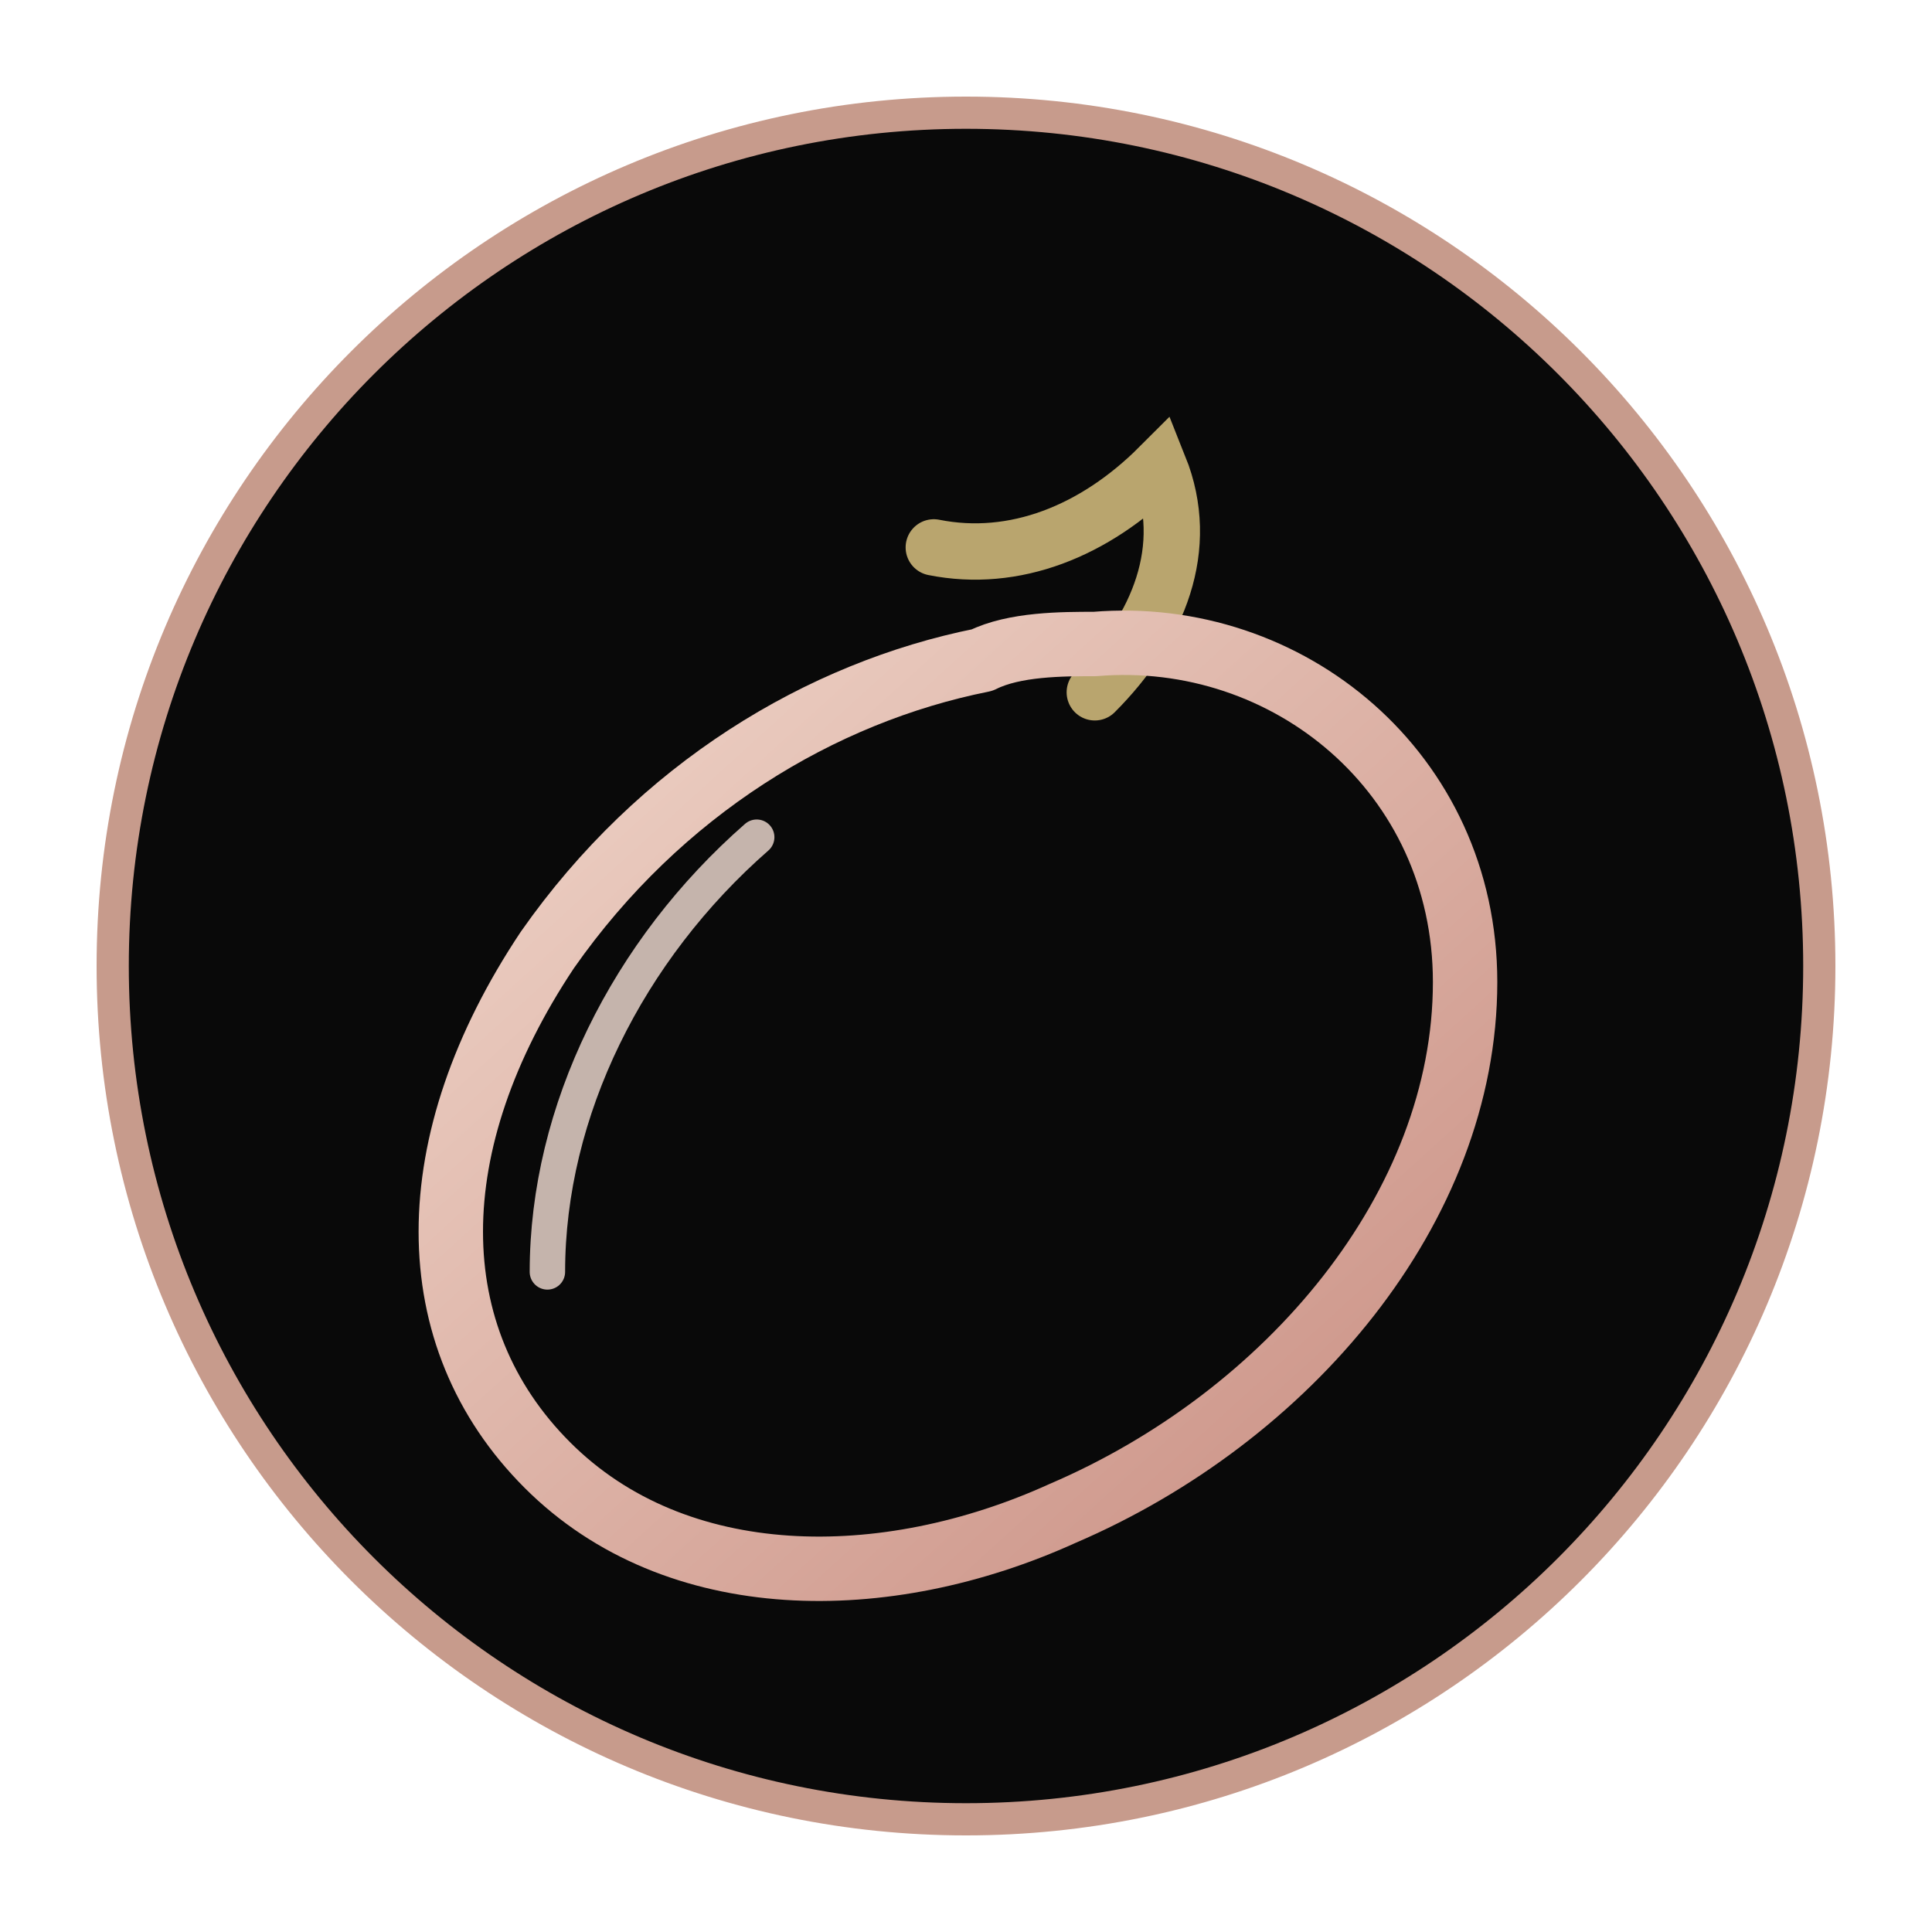
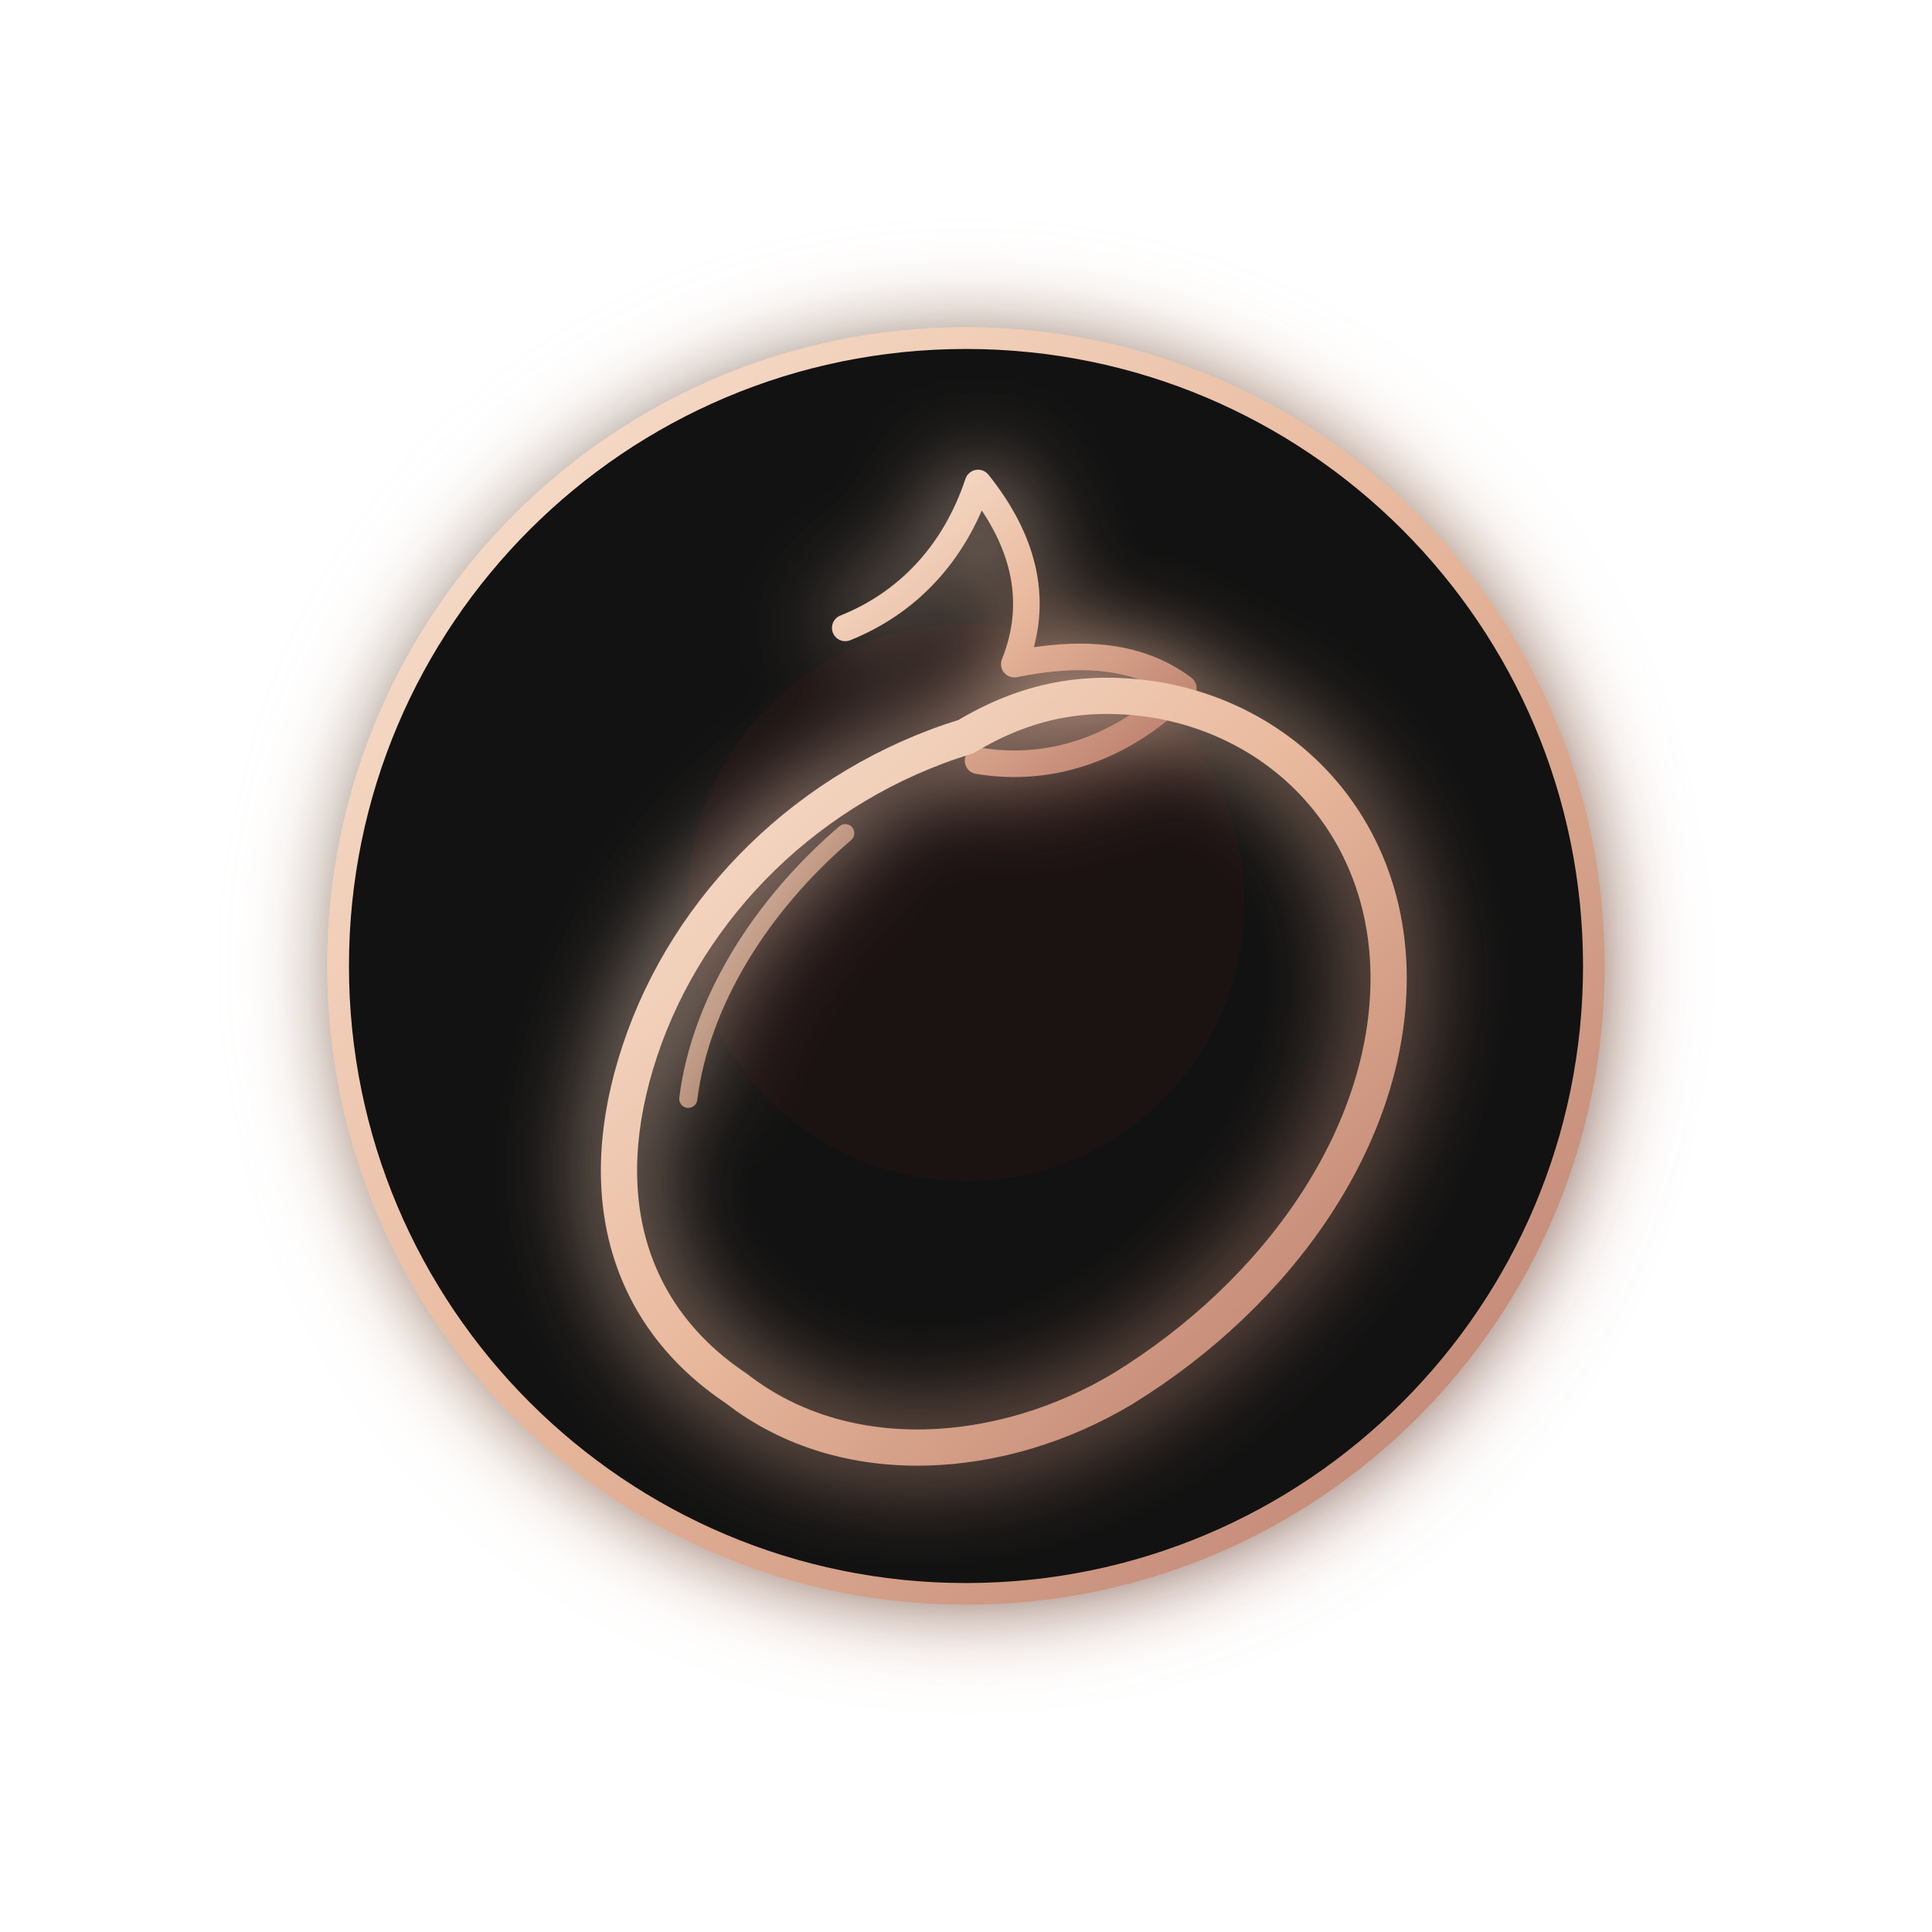
- <svg xmlns="http://www.w3.org/2000/svg" viewBox="0 0 120 120">
+ <svg xmlns="http://www.w3.org/2000/svg" viewBox="0 0 160 160">
  <defs>
-     <linearGradient id="s" x1="0" y1="0" x2="1" y2="1">
-       <stop stop-color="#f0d6ca" />
-       <stop offset="1" stop-color="#c98e82" />
+     <linearGradient id="gold" x1="0" y1="0" x2="1" y2="1">
+       <stop offset="0" stop-color="#f9e4d4" />
+       <stop offset=".48" stop-color="#e9b99d" />
+       <stop offset="1" stop-color="#b77a69" />
    </linearGradient>
+     <filter id="glow" x="-80%" y="-80%" width="260%" height="260%">
+       <feGaussianBlur stdDeviation="3.8" result="b" />
+       <feMerge>
+         <feMergeNode in="b" />
+         <feMergeNode in="SourceGraphic" />
+       </feMerge>
+     </filter>
+     <radialGradient id="bg" cx="50%" cy="45%" r="60%">
+       <stop offset="0" stop-color="#17110e" />
+       <stop offset="1" stop-color="#080808" />
+     </radialGradient>
  </defs>
-   <circle cx="60" cy="60" r="53" fill="#090909" stroke="#c79b8c" stroke-width="2" />
-   <path d="M58 34c5 1 10-1 14-5 2 5 0 10-4 14" fill="none" stroke="#b9a56e" stroke-width="3.5" stroke-linecap="round" />
-   <path d="M61 41c-10 2-20 8-27 18-8 12-8 24 0 32 8 8 21 8 32 3 14-6 25-19 25-33 0-13-11-22-23-21-2 0-5 0-7 1Z" fill="none" stroke="url(#s)" stroke-width="4" stroke-linecap="round" stroke-linejoin="round" />
-   <path d="M47 52c-8 7-13 17-13 27" fill="none" stroke="#f4ded5" stroke-width="2.2" stroke-linecap="round" opacity=".8" />
+   <circle cx="80" cy="80" r="52" fill="url(#bg)" stroke="url(#gold)" stroke-width="1.8" opacity=".98" filter="url(#glow)" />
+   <g fill="none" stroke="url(#gold)" stroke-linecap="round" stroke-linejoin="round" filter="url(#glow)">
+     <path d="M70 52c5-2 9-6 11-12 4 5 5 10 3 15 5-1 10-1 14 2-5 5-11 7-17 6" stroke-width="2.2" />
+     <path d="M80 61c-13 4-23 14-27 26-4 12-1 22 8 28 9 7 22 6 32 0 13-8 22-21 22-34 0-12-8-21-19-23-6-1-11 0-16 3Z" stroke-width="3" />
+     <path d="M70 69c-7 6-12 14-13 22" stroke-width="1.5" opacity=".72" />
+   </g>
</svg>
